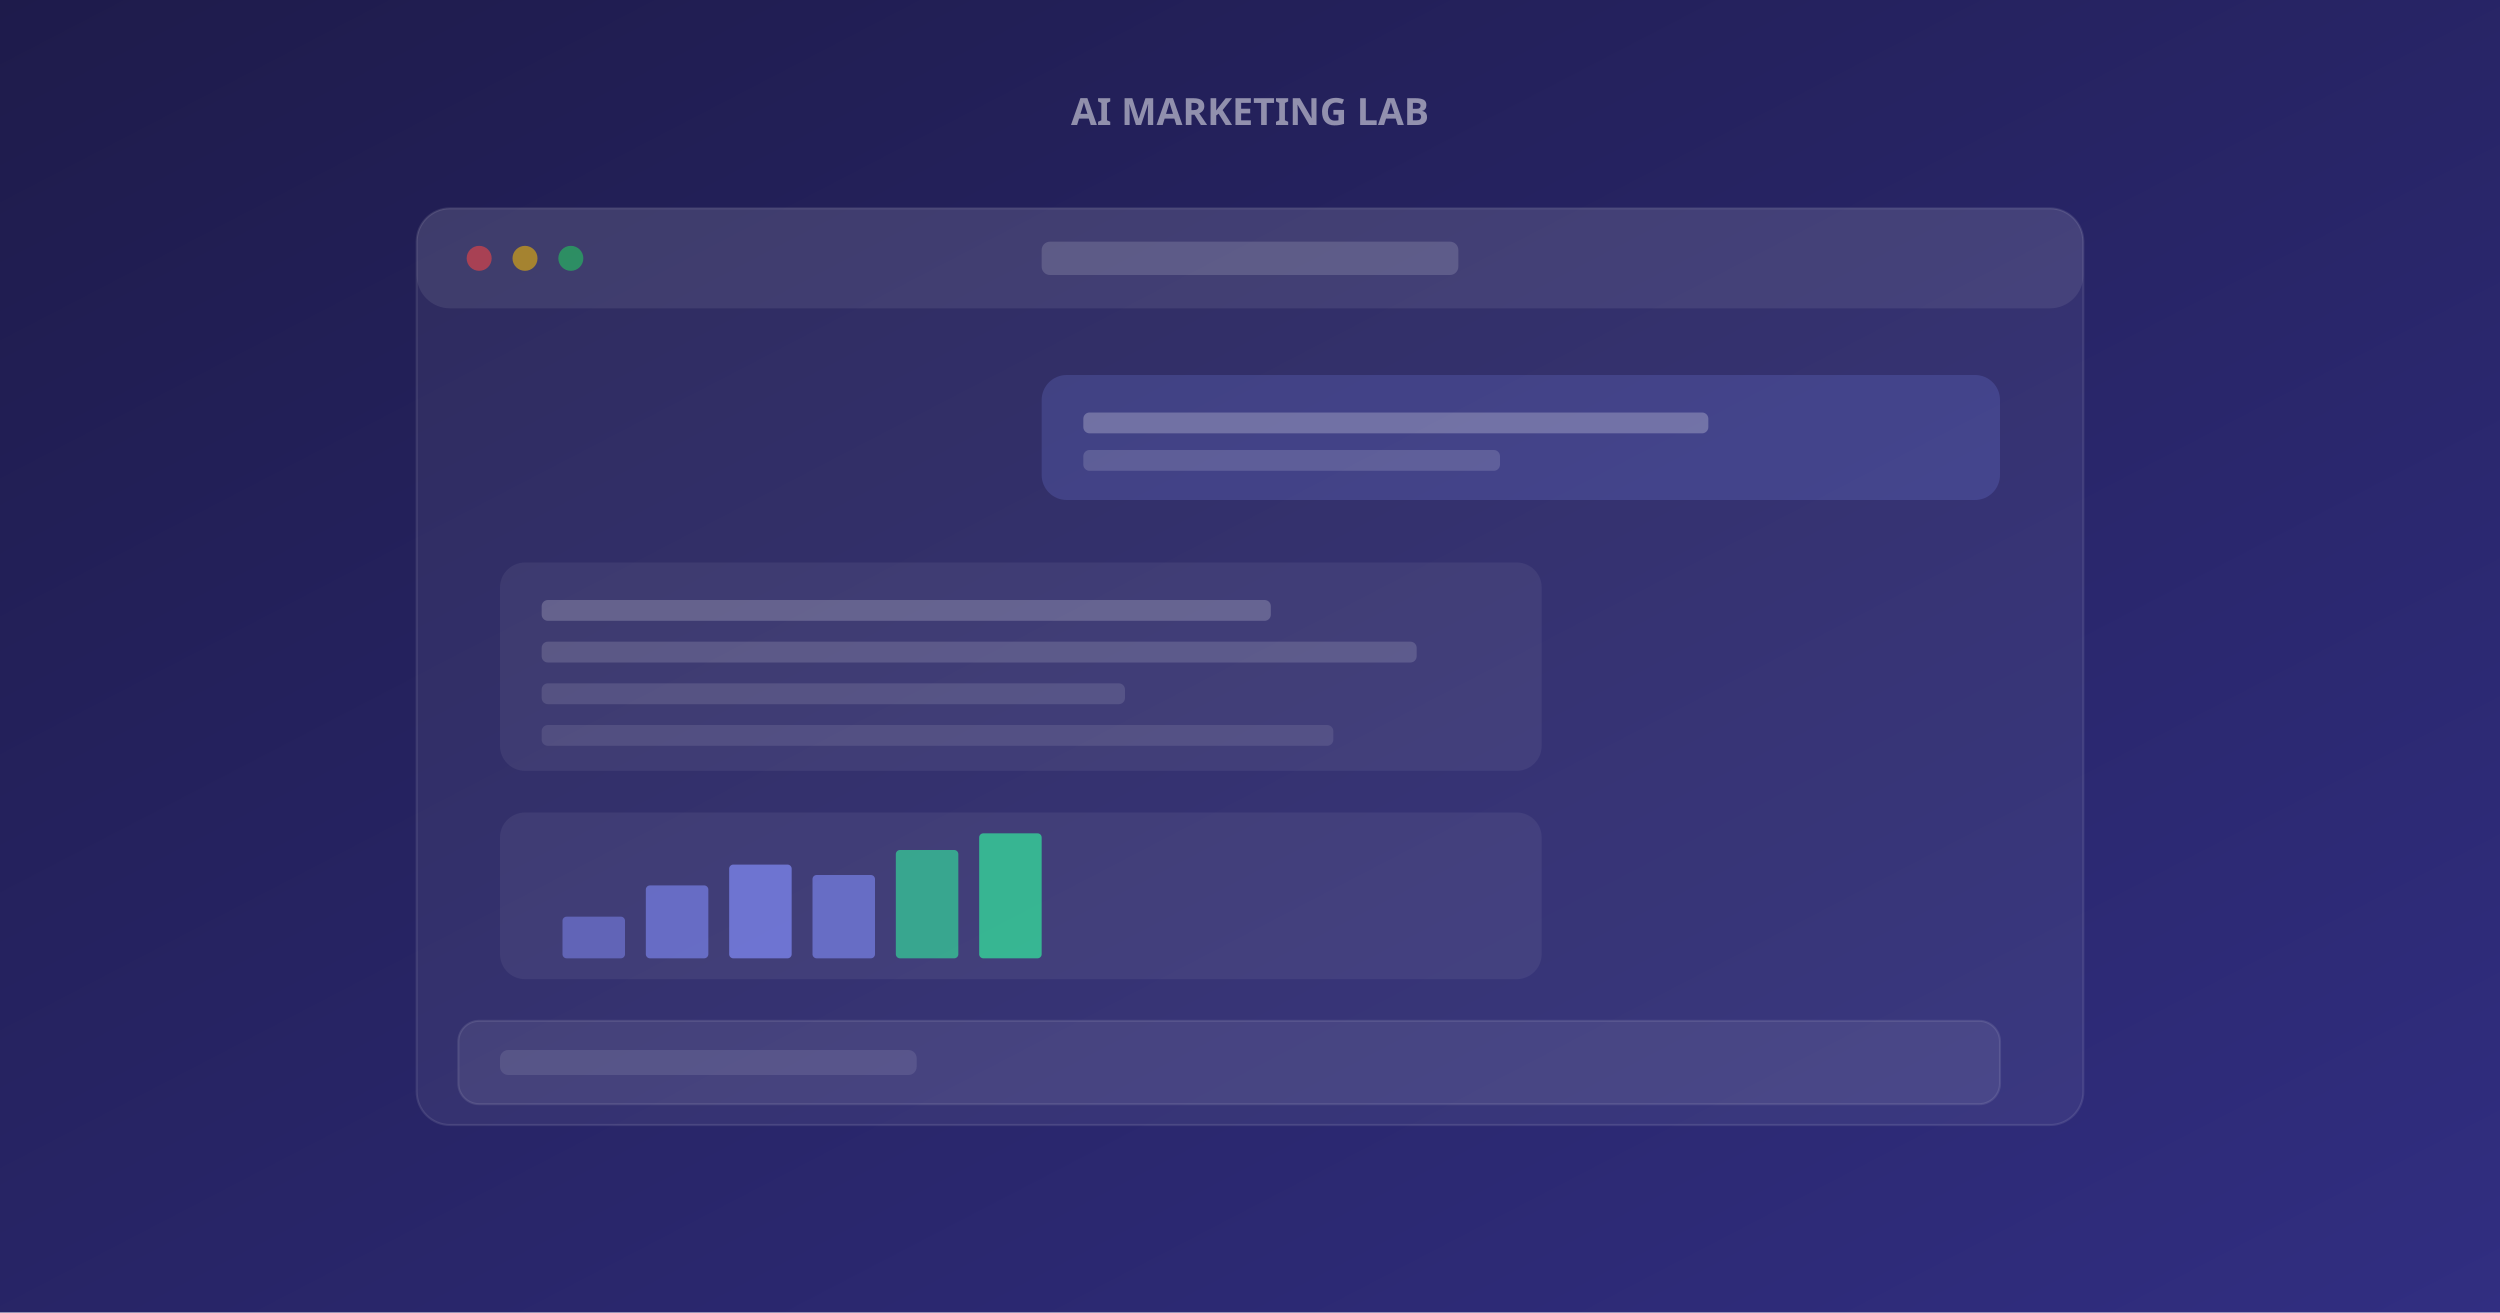
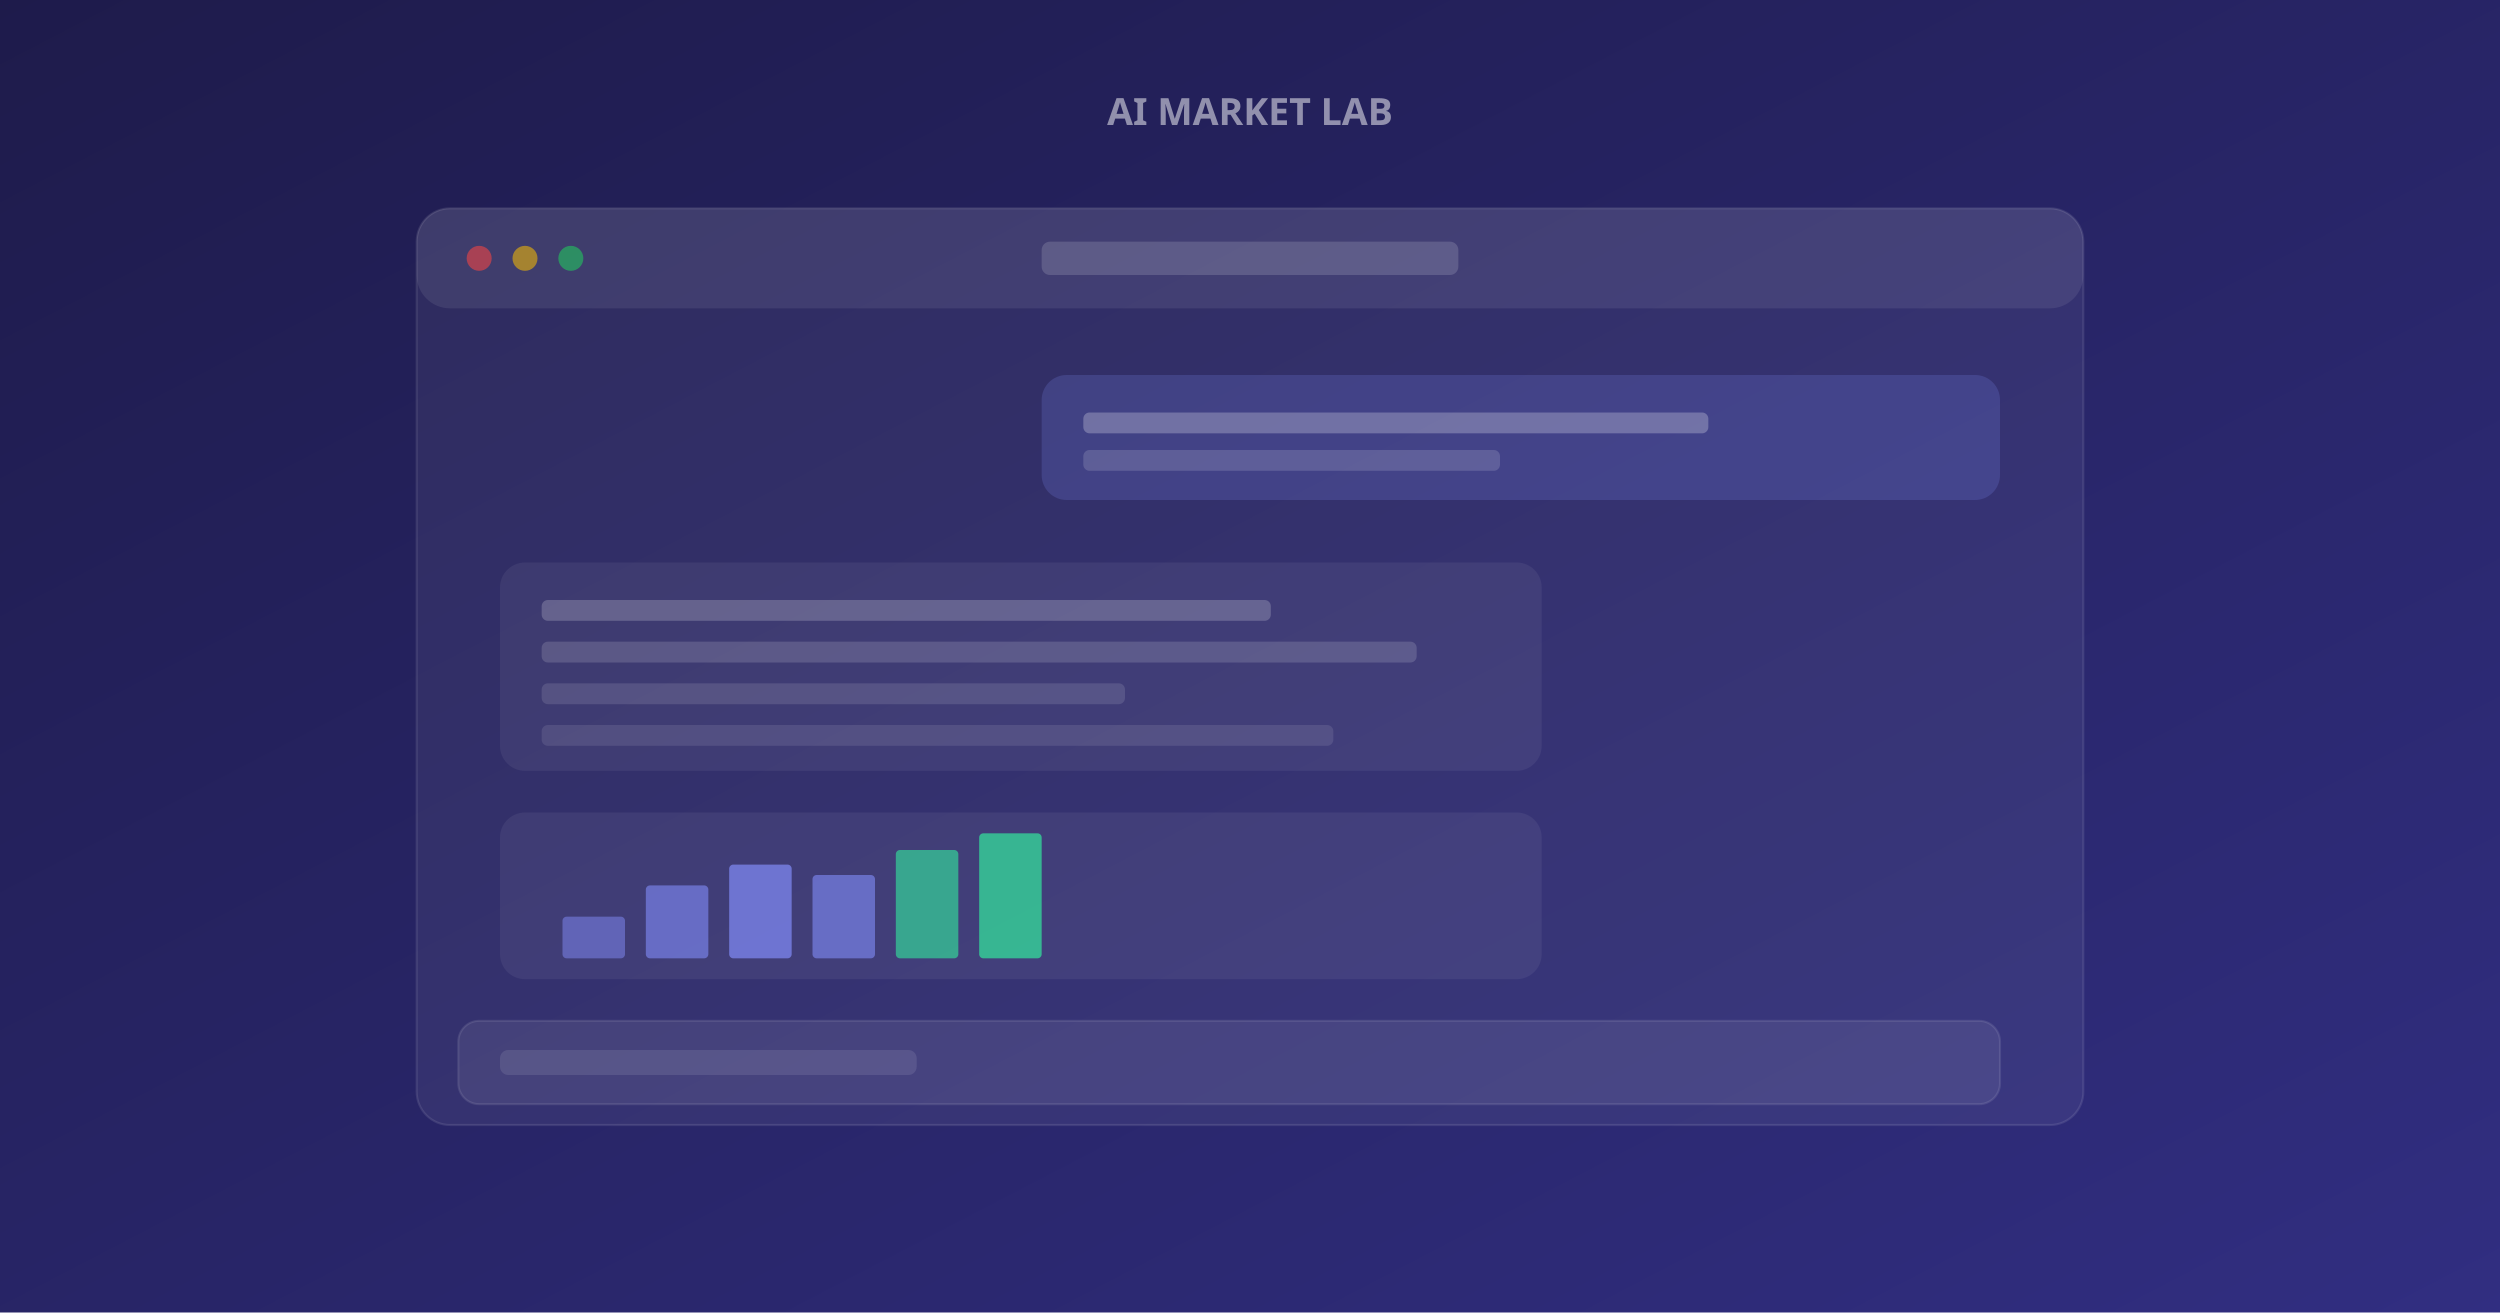
<svg xmlns="http://www.w3.org/2000/svg" width="1200" height="630" viewBox="0 0 1200 630">
  <defs>
    <linearGradient id="bg" x1="0%" y1="0%" x2="100%" y2="100%">
      <stop offset="0%" style="stop-color:#1e1b4b" />
      <stop offset="100%" style="stop-color:#312e81" />
    </linearGradient>
  </defs>
  <rect width="1200" height="630" fill="url(#bg)" />
  <rect x="200" y="100" width="800" height="440" rx="16" fill="rgba(255,255,255,0.06)" stroke="rgba(255,255,255,0.1)" stroke-width="1" />
  <rect x="200" y="100" width="800" height="48" rx="16" fill="rgba(255,255,255,0.08)" />
  <circle cx="230" cy="124" r="6" fill="#ef4444" opacity="0.6" />
  <circle cx="252" cy="124" r="6" fill="#eab308" opacity="0.6" />
  <circle cx="274" cy="124" r="6" fill="#22c55e" opacity="0.6" />
  <rect x="500" y="116" width="200" height="16" rx="4" fill="rgba(255,255,255,0.15)" />
  <rect x="500" y="180" width="460" height="60" rx="12" fill="rgba(129,140,248,0.2)" />
  <rect x="520" y="198" width="300" height="10" rx="3" fill="rgba(255,255,255,0.25)" />
  <rect x="520" y="216" width="200" height="10" rx="3" fill="rgba(255,255,255,0.15)" />
  <rect x="240" y="270" width="500" height="100" rx="12" fill="rgba(255,255,255,0.06)" />
  <rect x="260" y="288" width="350" height="10" rx="3" fill="rgba(255,255,255,0.2)" />
  <rect x="260" y="308" width="420" height="10" rx="3" fill="rgba(255,255,255,0.15)" />
  <rect x="260" y="328" width="280" height="10" rx="3" fill="rgba(255,255,255,0.12)" />
  <rect x="260" y="348" width="380" height="10" rx="3" fill="rgba(255,255,255,0.1)" />
  <rect x="240" y="390" width="500" height="80" rx="12" fill="rgba(255,255,255,0.06)" />
  <rect x="270" y="440" width="30" height="20" rx="2" fill="#818cf8" opacity="0.5" />
  <rect x="310" y="425" width="30" height="35" rx="2" fill="#818cf8" opacity="0.6" />
  <rect x="350" y="415" width="30" height="45" rx="2" fill="#818cf8" opacity="0.7" />
  <rect x="390" y="420" width="30" height="40" rx="2" fill="#818cf8" opacity="0.6" />
  <rect x="430" y="408" width="30" height="52" rx="2" fill="#34d399" opacity="0.7" />
  <rect x="470" y="400" width="30" height="60" rx="2" fill="#34d399" opacity="0.8" />
  <rect x="220" y="490" width="740" height="40" rx="10" fill="rgba(255,255,255,0.08)" stroke="rgba(255,255,255,0.1)" stroke-width="1" />
  <rect x="240" y="504" width="200" height="12" rx="4" fill="rgba(255,255,255,0.1)" />
-   <text x="600" y="60" font-family="system-ui, sans-serif" font-size="18" font-weight="600" fill="rgba(255,255,255,0.5)" text-anchor="middle">AI MARKETING LAB</text>
+   <text x="600" y="60" font-family="system-ui, sans-serif" font-size="18" font-weight="600" fill="rgba(255,255,255,0.5)" text-anchor="middle">AI MARKET LAB</text>
</svg>
